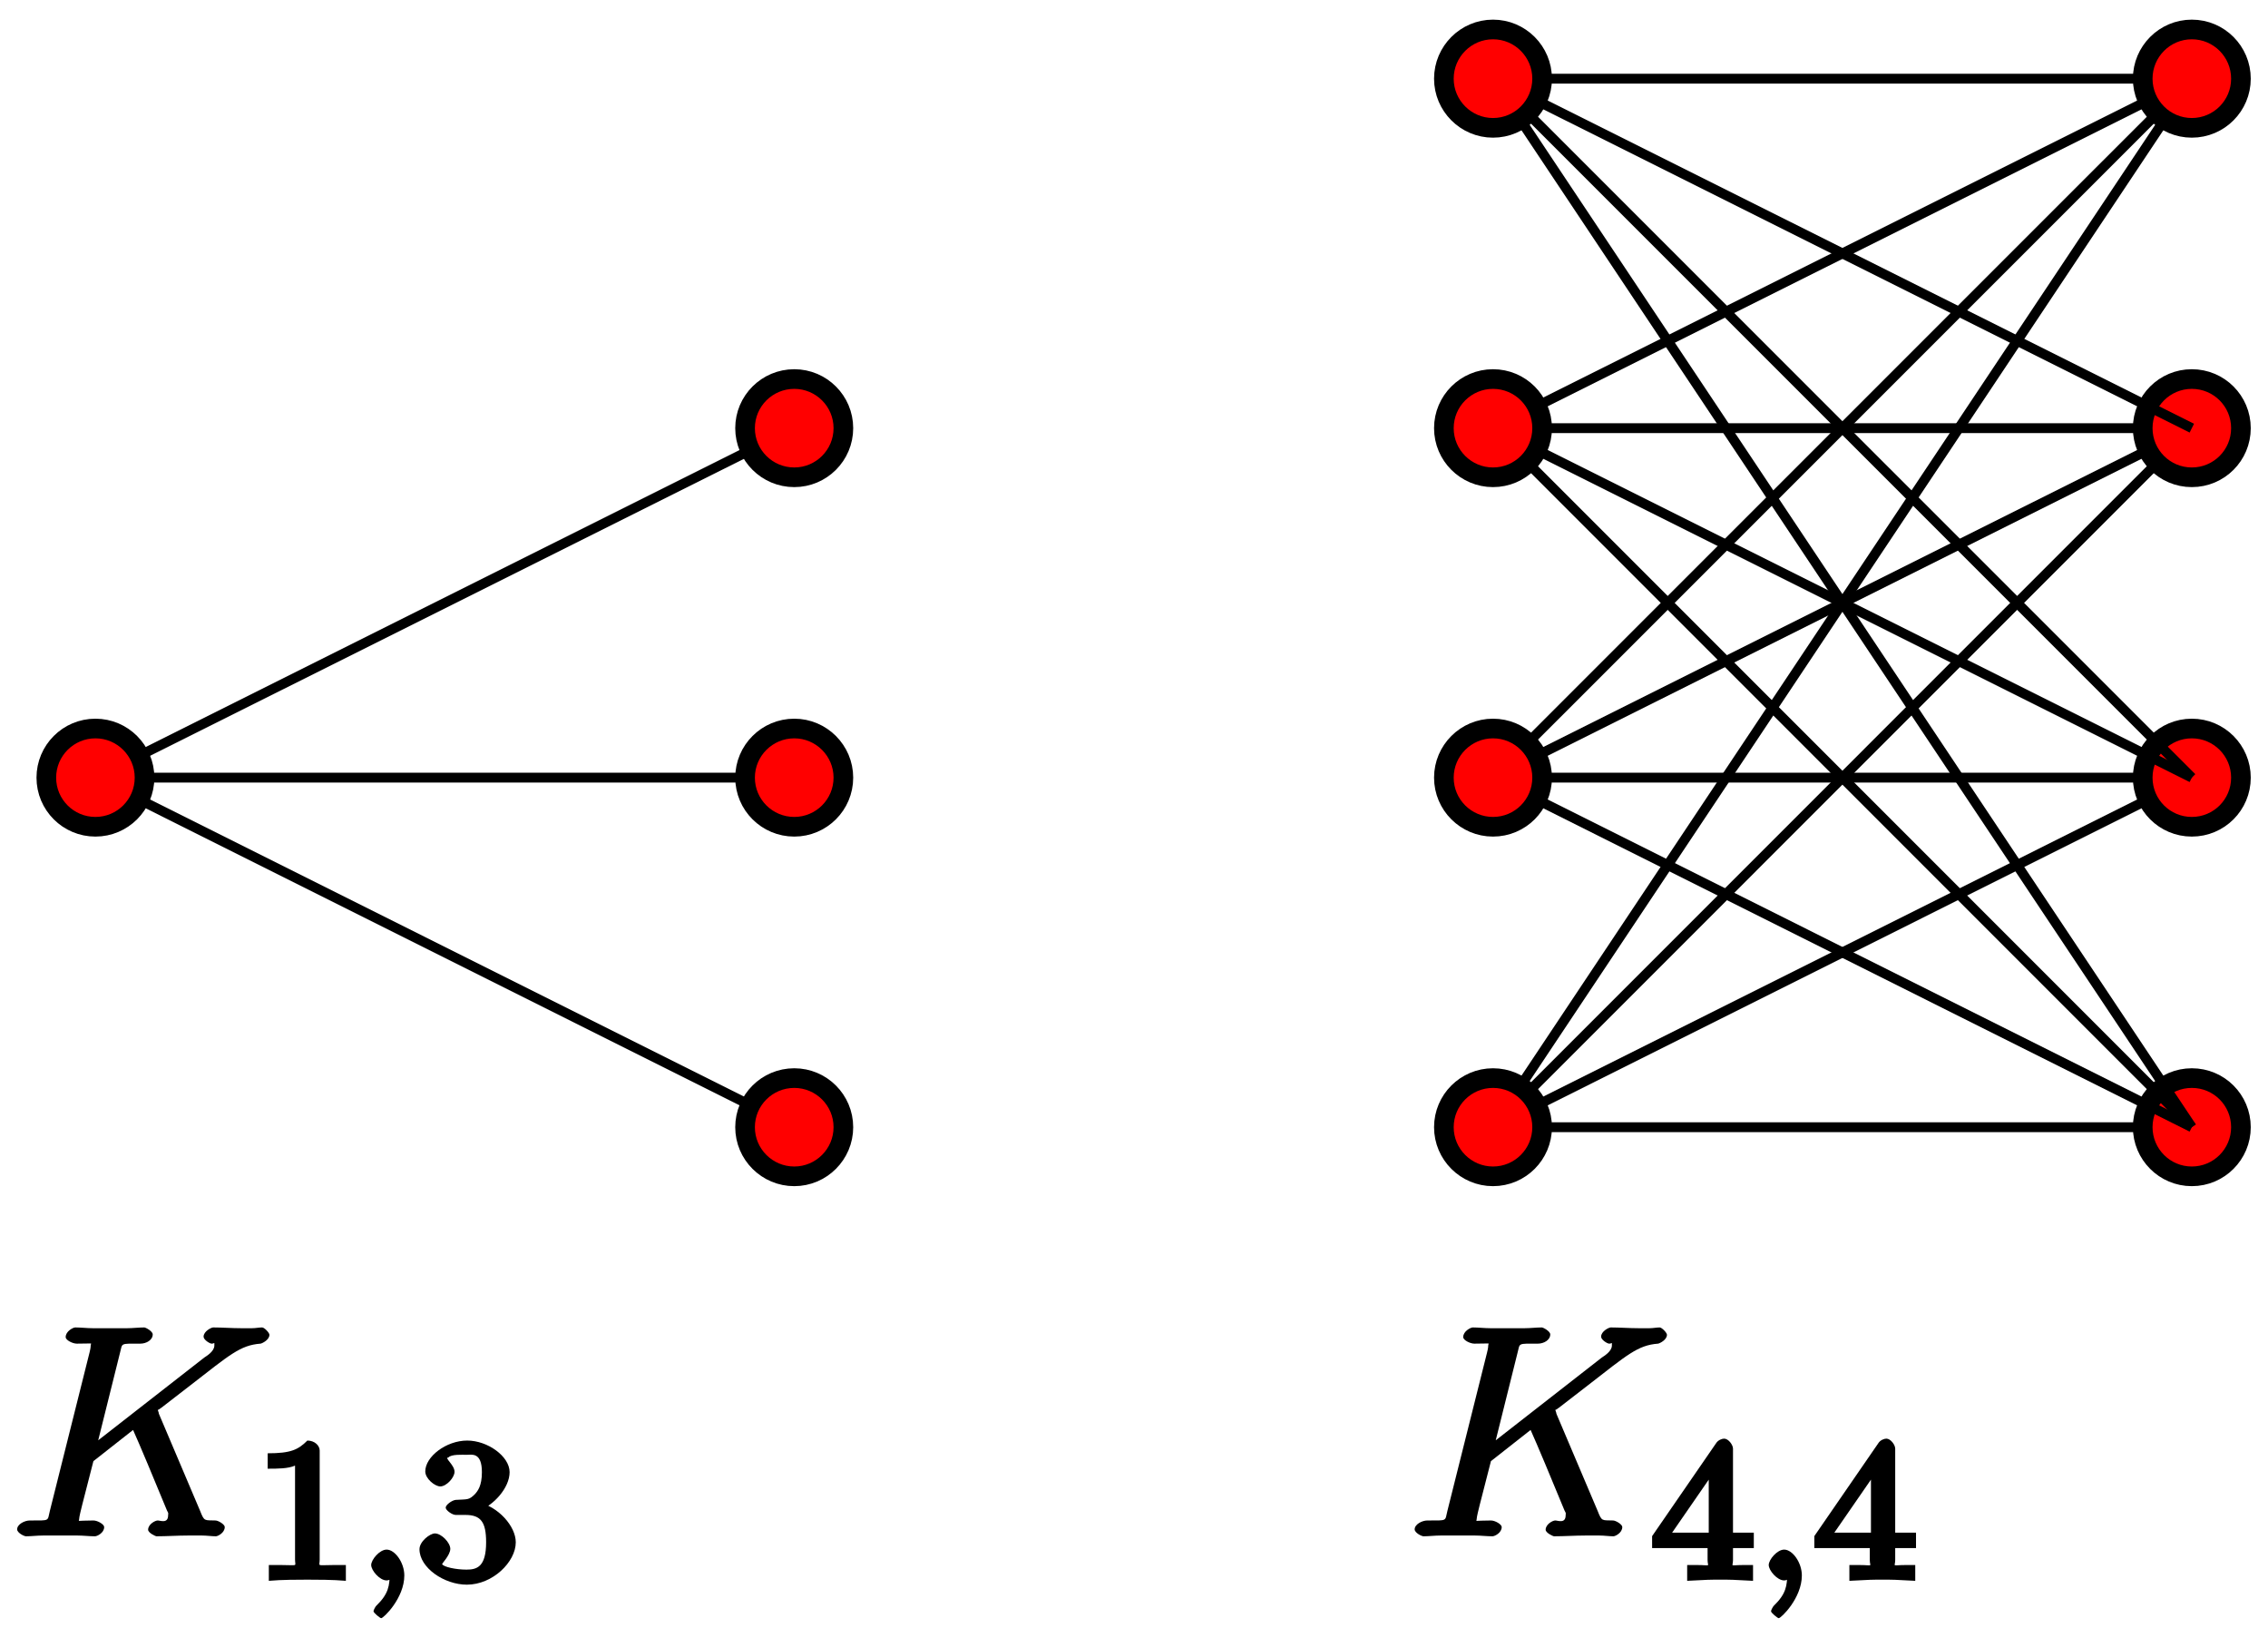
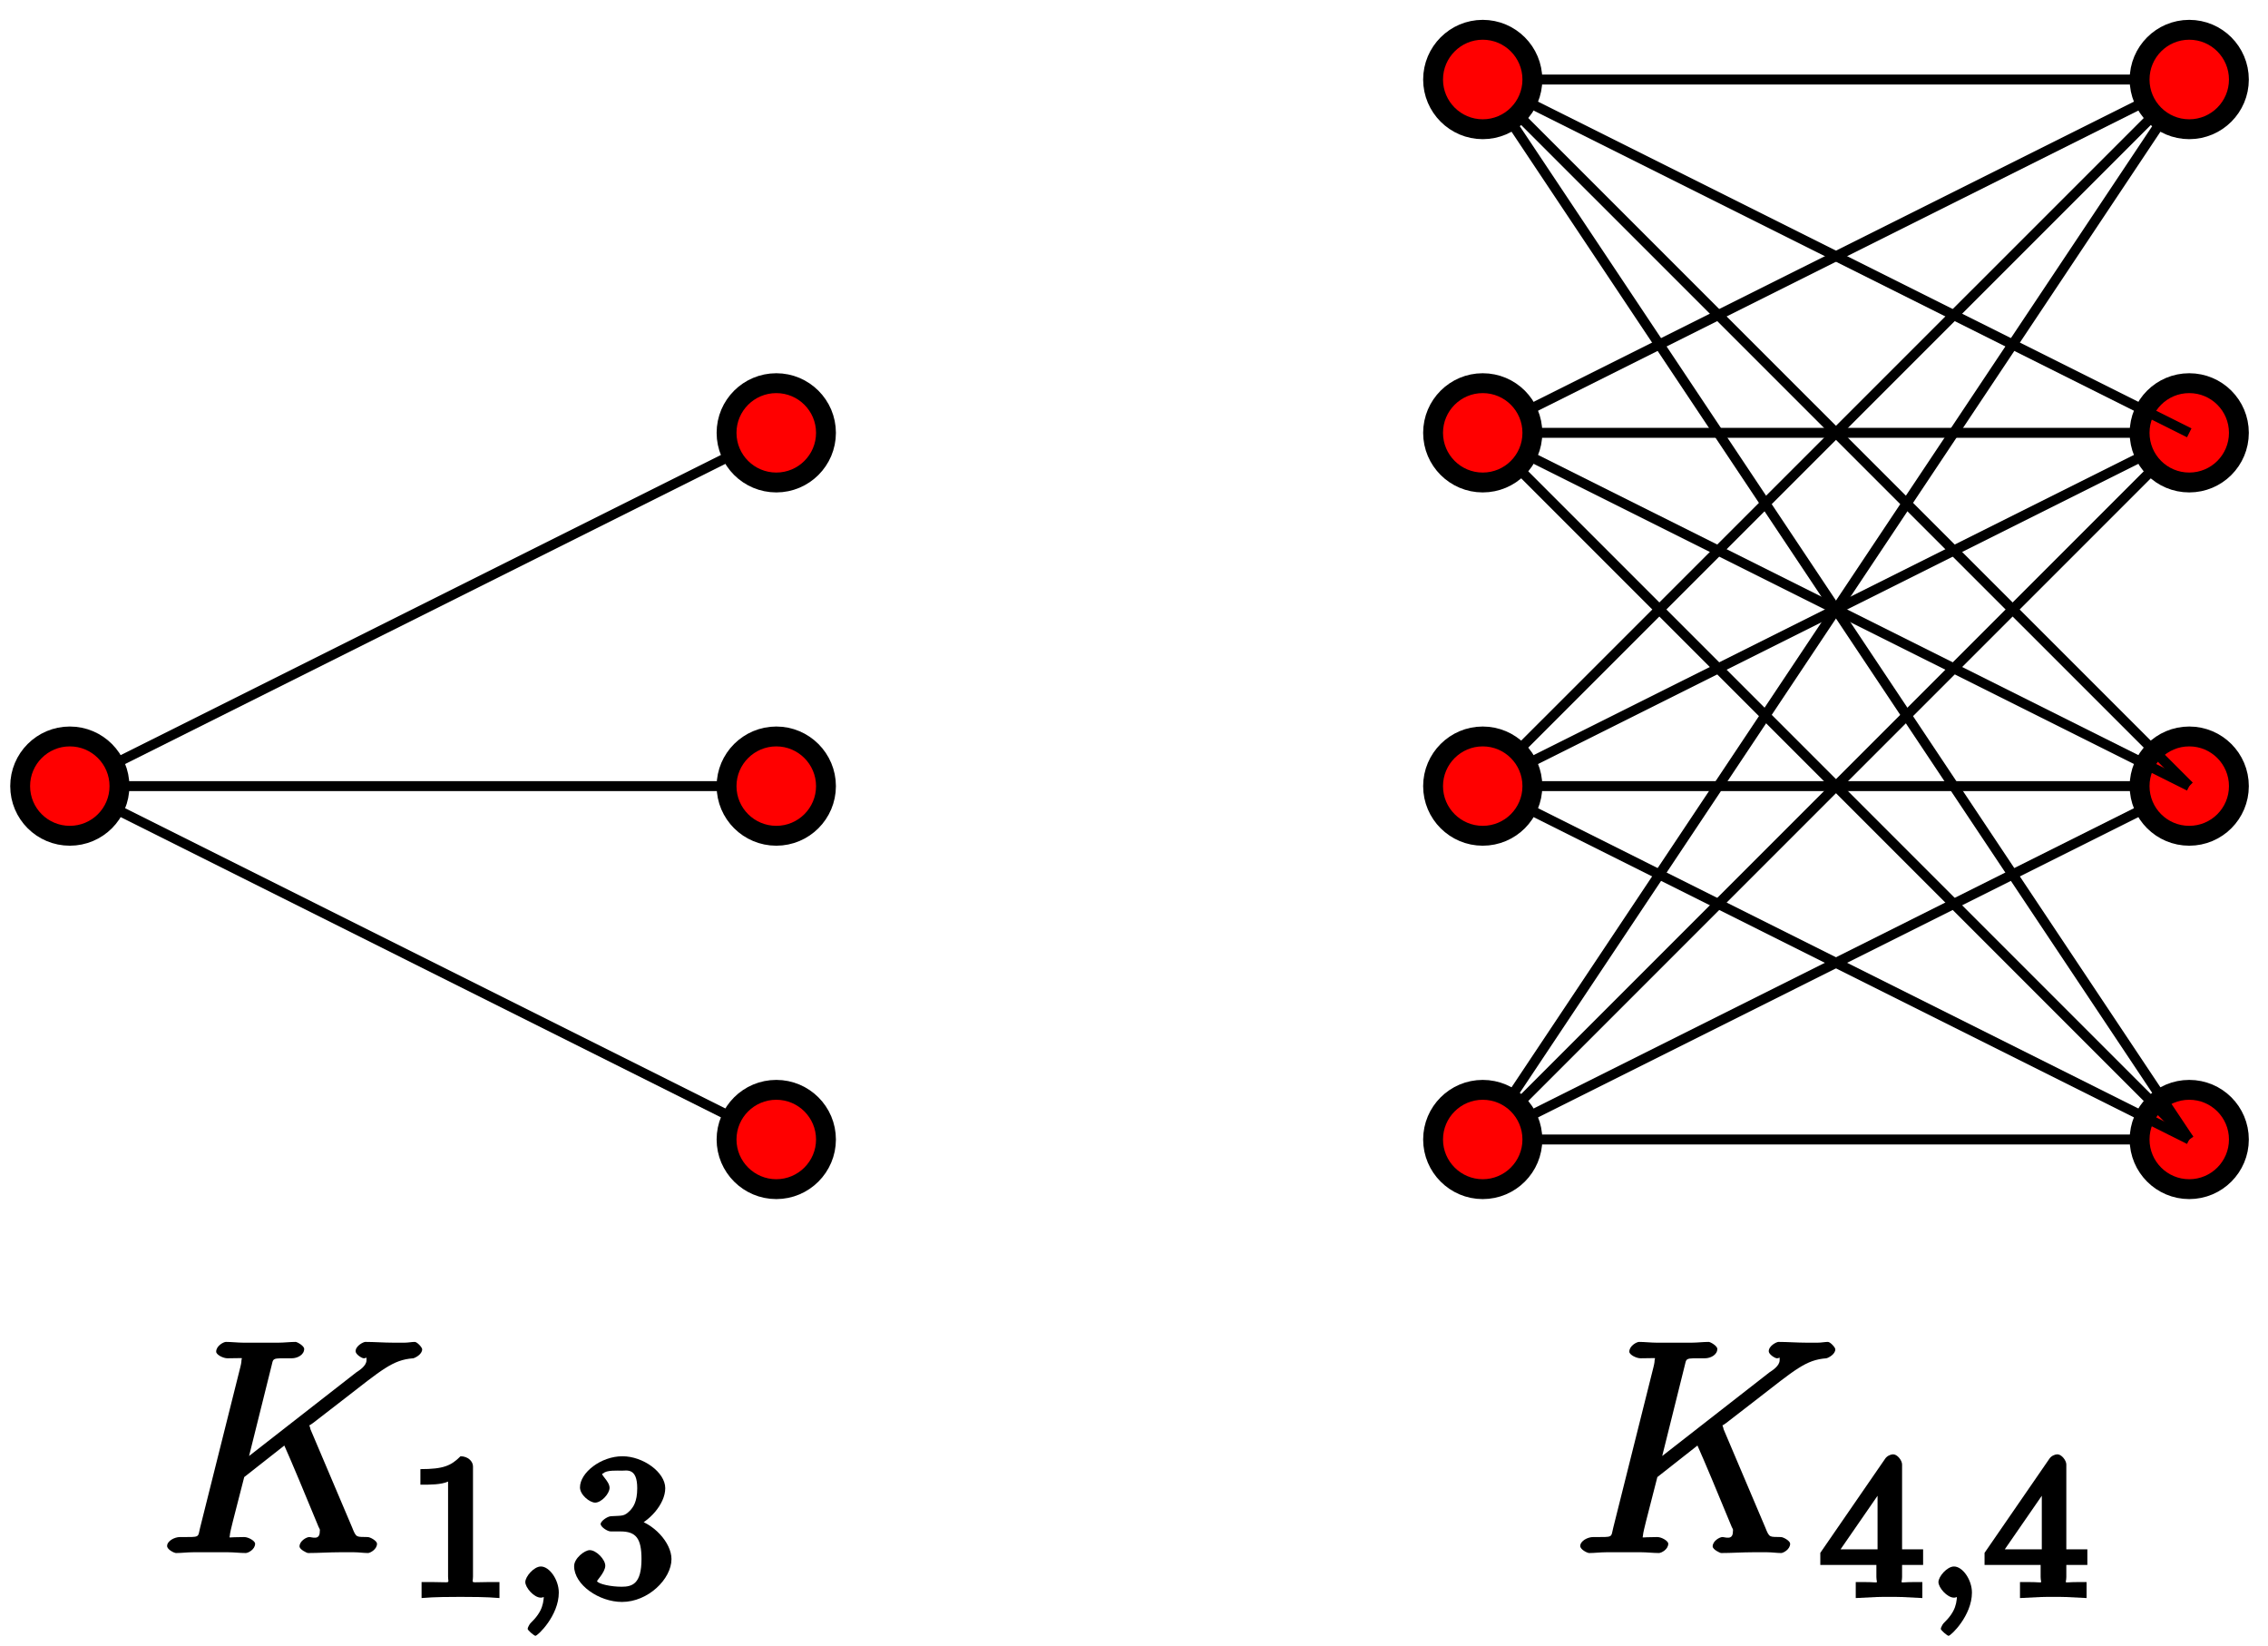
- <svg xmlns="http://www.w3.org/2000/svg" xmlns:xlink="http://www.w3.org/1999/xlink" width="92pt" height="66pt" viewBox="0 0 92 66" version="1.1">
+ <svg xmlns="http://www.w3.org/2000/svg" xmlns:xlink="http://www.w3.org/1999/xlink" width="91pt" height="66pt" viewBox="0 0 91 66" version="1.1">
  <defs>
    <g>
      <symbol overflow="visible" id="glyph0-0">
        <path style="stroke:none;" d="" />
      </symbol>
      <symbol overflow="visible" id="glyph0-1">
        <path style="stroke:none;" d="M 6.125 -4.969 C 6.125 -5.016 6.078 -5.109 6.078 -5.141 C 6.078 -5.156 6.031 -5.062 6.234 -5.219 L 7.406 -6.125 C 9 -7.359 9.422 -7.75 10.25 -7.812 C 10.328 -7.828 10.609 -7.969 10.609 -8.172 C 10.609 -8.25 10.406 -8.469 10.312 -8.469 C 10.188 -8.469 10.047 -8.438 9.906 -8.438 L 9.453 -8.438 C 9.078 -8.438 8.688 -8.469 8.328 -8.469 C 8.25 -8.469 7.938 -8.312 7.938 -8.094 C 7.938 -7.969 8.188 -7.812 8.266 -7.812 C 8.391 -7.812 8.375 -7.906 8.375 -7.734 C 8.375 -7.5 8.062 -7.312 7.969 -7.25 L 3.281 -3.594 L 3.562 -3.484 L 4.547 -7.438 C 4.656 -7.844 4.531 -7.812 5.375 -7.812 C 5.609 -7.812 5.875 -7.953 5.875 -8.188 C 5.875 -8.312 5.594 -8.469 5.531 -8.469 C 5.312 -8.469 5.062 -8.438 4.844 -8.438 L 3.438 -8.438 C 3.219 -8.438 2.953 -8.469 2.734 -8.469 C 2.641 -8.469 2.344 -8.312 2.344 -8.078 C 2.344 -7.953 2.625 -7.812 2.797 -7.812 C 3.531 -7.812 3.359 -7.859 3.359 -7.734 C 3.359 -7.703 3.359 -7.641 3.312 -7.453 L 1.703 -1.031 C 1.594 -0.609 1.734 -0.641 0.891 -0.641 C 0.672 -0.641 0.375 -0.484 0.375 -0.281 C 0.375 -0.141 0.656 0 0.734 0 C 0.953 0 1.188 -0.031 1.422 -0.031 L 2.828 -0.031 C 3.047 -0.031 3.297 0 3.531 0 C 3.625 0 3.906 -0.141 3.906 -0.375 C 3.906 -0.484 3.641 -0.641 3.469 -0.641 C 2.734 -0.641 2.891 -0.578 2.891 -0.703 C 2.891 -0.781 2.969 -1.094 3.016 -1.281 L 3.469 -3.047 L 5.078 -4.312 C 5.312 -3.797 5.953 -2.266 6.453 -1.047 C 6.531 -0.906 6.5 -0.938 6.5 -0.859 C 6.5 -0.5 6.188 -0.641 6.078 -0.641 C 5.969 -0.641 5.688 -0.484 5.688 -0.266 C 5.688 -0.141 5.984 0 6.031 0 C 6.438 0 6.891 -0.031 7.297 -0.031 L 7.875 -0.031 C 8.062 -0.031 8.266 0 8.438 0 C 8.516 0 8.797 -0.141 8.797 -0.375 C 8.797 -0.484 8.531 -0.641 8.422 -0.641 C 7.969 -0.656 7.969 -0.594 7.797 -1.031 Z M 6.125 -4.969 " />
      </symbol>
      <symbol overflow="visible" id="glyph1-0">
        <path style="stroke:none;" d="" />
      </symbol>
      <symbol overflow="visible" id="glyph1-1">
        <path style="stroke:none;" d="M 2.688 -5.266 C 2.688 -5.469 2.484 -5.672 2.188 -5.672 C 1.812 -5.297 1.516 -5.156 0.578 -5.156 L 0.578 -4.531 C 0.984 -4.531 1.406 -4.531 1.688 -4.656 L 1.688 -0.844 C 1.688 -0.547 1.844 -0.625 1.094 -0.625 L 0.625 -0.625 L 0.625 0.016 C 1.141 -0.031 1.828 -0.031 2.188 -0.031 C 2.547 -0.031 3.234 -0.031 3.75 0.016 L 3.75 -0.625 L 3.281 -0.625 C 2.531 -0.625 2.688 -0.547 2.688 -0.844 Z M 2.688 -5.266 " />
      </symbol>
      <symbol overflow="visible" id="glyph1-2">
        <path style="stroke:none;" d="M 2.016 -2.656 C 2.641 -2.656 2.859 -2.375 2.859 -1.547 C 2.859 -0.547 2.484 -0.438 2.062 -0.438 C 1.625 -0.438 1.141 -0.547 1.078 -0.656 C 1.031 -0.656 1.406 -1.016 1.406 -1.281 C 1.406 -1.531 1.047 -1.906 0.781 -1.906 C 0.578 -1.906 0.156 -1.578 0.156 -1.266 C 0.156 -0.516 1.156 0.172 2.078 0.172 C 3.125 0.172 4.062 -0.75 4.062 -1.547 C 4.062 -2.203 3.344 -3 2.531 -3.172 L 2.531 -2.812 C 3.156 -3.031 3.812 -3.75 3.812 -4.391 C 3.812 -5.031 2.922 -5.672 2.094 -5.672 C 1.234 -5.672 0.391 -5.016 0.391 -4.422 C 0.391 -4.125 0.781 -3.812 1 -3.812 C 1.25 -3.812 1.578 -4.172 1.578 -4.406 C 1.578 -4.688 1.141 -4.984 1.328 -4.984 C 1.438 -5.125 1.922 -5.094 2.062 -5.094 C 2.266 -5.094 2.688 -5.219 2.688 -4.391 C 2.688 -3.828 2.516 -3.625 2.406 -3.5 C 2.156 -3.25 2.109 -3.297 1.625 -3.266 C 1.469 -3.25 1.219 -3.062 1.219 -2.953 C 1.219 -2.844 1.484 -2.656 1.625 -2.656 Z M 2.016 -2.656 " />
      </symbol>
      <symbol overflow="visible" id="glyph1-3">
        <path style="stroke:none;" d="M 3.328 -5.344 C 3.328 -5.5 3.141 -5.75 2.969 -5.75 C 2.875 -5.75 2.719 -5.688 2.641 -5.562 L 0.047 -1.797 L 0.047 -1.312 L 2.297 -1.312 L 2.297 -0.828 C 2.297 -0.531 2.469 -0.625 1.844 -0.625 L 1.469 -0.625 L 1.469 0.016 C 2.344 -0.031 2.359 -0.031 2.812 -0.031 C 3.266 -0.031 3.281 -0.031 4.141 0.016 L 4.141 -0.625 L 3.781 -0.625 C 3.156 -0.625 3.328 -0.531 3.328 -0.828 L 3.328 -1.312 L 4.172 -1.312 L 4.172 -1.938 L 3.328 -1.938 Z M 2.344 -4.688 L 2.344 -1.938 L 0.859 -1.938 L 2.672 -4.562 Z M 2.344 -4.688 " />
      </symbol>
      <symbol overflow="visible" id="glyph2-0">
        <path style="stroke:none;" d="" />
      </symbol>
      <symbol overflow="visible" id="glyph2-1">
        <path style="stroke:none;" d="M 1.297 -0.297 C 1.297 0.219 1.25 0.547 0.75 1.031 C 0.719 1.062 0.641 1.203 0.641 1.25 C 0.641 1.312 0.906 1.531 0.953 1.531 C 1.047 1.531 1.891 0.719 1.891 -0.203 C 1.891 -0.719 1.516 -1.25 1.172 -1.25 C 0.891 -1.25 0.547 -0.844 0.547 -0.625 C 0.547 -0.406 0.891 0 1.172 0 C 1.375 0 1.672 -0.297 1.672 -0.297 Z M 1.297 -0.297 " />
      </symbol>
    </g>
  </defs>
  <g id="surface1">
    <g style="fill:rgb(0%,0%,0%);fill-opacity:1;">
-       <use xlink:href="#glyph0-1" x="0.32" y="62.3" />
+       <use xlink:href="#glyph0-1" x="6.33" y="62.3" />
    </g>
    <g style="fill:rgb(0%,0%,0%);fill-opacity:1;">
-       <use xlink:href="#glyph1-1" x="10.28" y="64.09" />
+       <use xlink:href="#glyph1-1" x="16.29" y="64.09" />
    </g>
    <g style="fill:rgb(0%,0%,0%);fill-opacity:1;">
-       <use xlink:href="#glyph2-1" x="14.51" y="64.09" />
+       <use xlink:href="#glyph2-1" x="20.53" y="64.09" />
    </g>
    <g style="fill:rgb(0%,0%,0%);fill-opacity:1;">
-       <use xlink:href="#glyph1-2" x="16.86" y="64.09" />
+       <use xlink:href="#glyph1-2" x="22.88" y="64.09" />
    </g>
    <g style="fill:rgb(0%,0%,0%);fill-opacity:1;">
-       <use xlink:href="#glyph0-1" x="57.01" y="62.3" />
+       <use xlink:href="#glyph0-1" x="63.03" y="62.3" />
    </g>
    <g style="fill:rgb(0%,0%,0%);fill-opacity:1;">
-       <use xlink:href="#glyph1-3" x="66.97" y="64.09" />
+       <use xlink:href="#glyph1-3" x="72.99" y="64.09" />
    </g>
    <g style="fill:rgb(0%,0%,0%);fill-opacity:1;">
-       <use xlink:href="#glyph2-1" x="71.2" y="64.09" />
+       <use xlink:href="#glyph2-1" x="77.23" y="64.09" />
    </g>
    <g style="fill:rgb(0%,0%,0%);fill-opacity:1;">
-       <use xlink:href="#glyph1-3" x="73.55" y="64.09" />
+       <use xlink:href="#glyph1-3" x="79.58" y="64.09" />
    </g>
-     <path style="fill:none;stroke-width:0.399;stroke-linecap:butt;stroke-linejoin:miter;stroke:rgb(0%,0%,0%);stroke-opacity:1;stroke-miterlimit:10;" d="M 0.001 14.175 L 28.349 -0.001 " transform="matrix(1,0,0,-1,3.87,45.71)" />
-     <path style="fill-rule:nonzero;fill:rgb(100%,0%,0%);fill-opacity:1;stroke-width:0.797;stroke-linecap:butt;stroke-linejoin:miter;stroke:rgb(0%,0%,0%);stroke-opacity:1;stroke-miterlimit:10;" d="M 30.341 -0.001 C 30.341 1.101 29.446 1.991 28.349 1.991 C 27.247 1.991 26.353 1.101 26.353 -0.001 C 26.353 -1.099 27.247 -1.993 28.349 -1.993 C 29.446 -1.993 30.341 -1.099 30.341 -0.001 Z M 30.341 -0.001 " transform="matrix(1,0,0,-1,3.87,45.71)" />
-     <path style="fill:none;stroke-width:0.399;stroke-linecap:butt;stroke-linejoin:miter;stroke:rgb(0%,0%,0%);stroke-opacity:1;stroke-miterlimit:10;" d="M 0.001 14.175 L 28.349 14.175 " transform="matrix(1,0,0,-1,3.87,45.71)" />
-     <path style="fill-rule:nonzero;fill:rgb(100%,0%,0%);fill-opacity:1;stroke-width:0.797;stroke-linecap:butt;stroke-linejoin:miter;stroke:rgb(0%,0%,0%);stroke-opacity:1;stroke-miterlimit:10;" d="M 30.341 14.175 C 30.341 15.273 29.446 16.167 28.349 16.167 C 27.247 16.167 26.353 15.273 26.353 14.175 C 26.353 13.073 27.247 12.183 28.349 12.183 C 29.446 12.183 30.341 13.073 30.341 14.175 Z M 30.341 14.175 " transform="matrix(1,0,0,-1,3.87,45.71)" />
-     <path style="fill:none;stroke-width:0.399;stroke-linecap:butt;stroke-linejoin:miter;stroke:rgb(0%,0%,0%);stroke-opacity:1;stroke-miterlimit:10;" d="M 0.001 14.175 L 28.349 28.347 " transform="matrix(1,0,0,-1,3.87,45.71)" />
-     <path style="fill-rule:nonzero;fill:rgb(100%,0%,0%);fill-opacity:1;stroke-width:0.797;stroke-linecap:butt;stroke-linejoin:miter;stroke:rgb(0%,0%,0%);stroke-opacity:1;stroke-miterlimit:10;" d="M 30.341 28.347 C 30.341 29.448 29.446 30.339 28.349 30.339 C 27.247 30.339 26.353 29.448 26.353 28.347 C 26.353 27.245 27.247 26.355 28.349 26.355 C 29.446 26.355 30.341 27.245 30.341 28.347 Z M 30.341 28.347 " transform="matrix(1,0,0,-1,3.87,45.71)" />
-     <path style="fill-rule:nonzero;fill:rgb(100%,0%,0%);fill-opacity:1;stroke-width:0.797;stroke-linecap:butt;stroke-linejoin:miter;stroke:rgb(0%,0%,0%);stroke-opacity:1;stroke-miterlimit:10;" d="M 1.993 14.175 C 1.993 15.273 1.099 16.167 0.001 16.167 C -1.1 16.167 -1.991 15.273 -1.991 14.175 C -1.991 13.073 -1.1 12.183 0.001 12.183 C 1.099 12.183 1.993 13.073 1.993 14.175 Z M 1.993 14.175 " transform="matrix(1,0,0,-1,3.87,45.71)" />
-     <path style="fill:none;stroke-width:0.399;stroke-linecap:butt;stroke-linejoin:miter;stroke:rgb(0%,0%,0%);stroke-opacity:1;stroke-miterlimit:10;" d="M 56.693 -0.001 L 85.04 -0.001 " transform="matrix(1,0,0,-1,3.87,45.71)" />
-     <path style="fill:none;stroke-width:0.399;stroke-linecap:butt;stroke-linejoin:miter;stroke:rgb(0%,0%,0%);stroke-opacity:1;stroke-miterlimit:10;" d="M 56.693 -0.001 L 85.04 14.175 " transform="matrix(1,0,0,-1,3.87,45.71)" />
-     <path style="fill:none;stroke-width:0.399;stroke-linecap:butt;stroke-linejoin:miter;stroke:rgb(0%,0%,0%);stroke-opacity:1;stroke-miterlimit:10;" d="M 56.693 -0.001 L 85.04 28.347 " transform="matrix(1,0,0,-1,3.87,45.71)" />
-     <path style="fill:none;stroke-width:0.399;stroke-linecap:butt;stroke-linejoin:miter;stroke:rgb(0%,0%,0%);stroke-opacity:1;stroke-miterlimit:10;" d="M 56.693 -0.001 L 85.04 42.519 " transform="matrix(1,0,0,-1,3.87,45.71)" />
-     <path style="fill-rule:nonzero;fill:rgb(100%,0%,0%);fill-opacity:1;stroke-width:0.797;stroke-linecap:butt;stroke-linejoin:miter;stroke:rgb(0%,0%,0%);stroke-opacity:1;stroke-miterlimit:10;" d="M 58.685 -0.001 C 58.685 1.101 57.794 1.991 56.693 1.991 C 55.595 1.991 54.7 1.101 54.7 -0.001 C 54.7 -1.099 55.595 -1.993 56.693 -1.993 C 57.794 -1.993 58.685 -1.099 58.685 -0.001 Z M 58.685 -0.001 " transform="matrix(1,0,0,-1,3.87,45.71)" />
-     <path style="fill-rule:nonzero;fill:rgb(100%,0%,0%);fill-opacity:1;stroke-width:0.797;stroke-linecap:butt;stroke-linejoin:miter;stroke:rgb(0%,0%,0%);stroke-opacity:1;stroke-miterlimit:10;" d="M 87.032 -0.001 C 87.032 1.101 86.142 1.991 85.04 1.991 C 83.939 1.991 83.048 1.101 83.048 -0.001 C 83.048 -1.099 83.939 -1.993 85.04 -1.993 C 86.142 -1.993 87.032 -1.099 87.032 -0.001 Z M 87.032 -0.001 " transform="matrix(1,0,0,-1,3.87,45.71)" />
-     <path style="fill:none;stroke-width:0.399;stroke-linecap:butt;stroke-linejoin:miter;stroke:rgb(0%,0%,0%);stroke-opacity:1;stroke-miterlimit:10;" d="M 56.693 14.175 L 85.04 -0.001 " transform="matrix(1,0,0,-1,3.87,45.71)" />
-     <path style="fill:none;stroke-width:0.399;stroke-linecap:butt;stroke-linejoin:miter;stroke:rgb(0%,0%,0%);stroke-opacity:1;stroke-miterlimit:10;" d="M 56.693 14.175 L 85.04 14.175 " transform="matrix(1,0,0,-1,3.87,45.71)" />
-     <path style="fill:none;stroke-width:0.399;stroke-linecap:butt;stroke-linejoin:miter;stroke:rgb(0%,0%,0%);stroke-opacity:1;stroke-miterlimit:10;" d="M 56.693 14.175 L 85.04 28.347 " transform="matrix(1,0,0,-1,3.87,45.71)" />
-     <path style="fill:none;stroke-width:0.399;stroke-linecap:butt;stroke-linejoin:miter;stroke:rgb(0%,0%,0%);stroke-opacity:1;stroke-miterlimit:10;" d="M 56.693 14.175 L 85.04 42.519 " transform="matrix(1,0,0,-1,3.87,45.71)" />
-     <path style="fill-rule:nonzero;fill:rgb(100%,0%,0%);fill-opacity:1;stroke-width:0.797;stroke-linecap:butt;stroke-linejoin:miter;stroke:rgb(0%,0%,0%);stroke-opacity:1;stroke-miterlimit:10;" d="M 58.685 14.175 C 58.685 15.273 57.794 16.167 56.693 16.167 C 55.595 16.167 54.7 15.273 54.7 14.175 C 54.7 13.073 55.595 12.183 56.693 12.183 C 57.794 12.183 58.685 13.073 58.685 14.175 Z M 58.685 14.175 " transform="matrix(1,0,0,-1,3.87,45.71)" />
-     <path style="fill-rule:nonzero;fill:rgb(100%,0%,0%);fill-opacity:1;stroke-width:0.797;stroke-linecap:butt;stroke-linejoin:miter;stroke:rgb(0%,0%,0%);stroke-opacity:1;stroke-miterlimit:10;" d="M 87.032 14.175 C 87.032 15.273 86.142 16.167 85.04 16.167 C 83.939 16.167 83.048 15.273 83.048 14.175 C 83.048 13.073 83.939 12.183 85.04 12.183 C 86.142 12.183 87.032 13.073 87.032 14.175 Z M 87.032 14.175 " transform="matrix(1,0,0,-1,3.87,45.71)" />
-     <path style="fill:none;stroke-width:0.399;stroke-linecap:butt;stroke-linejoin:miter;stroke:rgb(0%,0%,0%);stroke-opacity:1;stroke-miterlimit:10;" d="M 56.693 28.347 L 85.04 -0.001 " transform="matrix(1,0,0,-1,3.87,45.71)" />
-     <path style="fill:none;stroke-width:0.399;stroke-linecap:butt;stroke-linejoin:miter;stroke:rgb(0%,0%,0%);stroke-opacity:1;stroke-miterlimit:10;" d="M 56.693 28.347 L 85.04 14.175 " transform="matrix(1,0,0,-1,3.87,45.71)" />
-     <path style="fill:none;stroke-width:0.399;stroke-linecap:butt;stroke-linejoin:miter;stroke:rgb(0%,0%,0%);stroke-opacity:1;stroke-miterlimit:10;" d="M 56.693 28.347 L 85.04 28.347 " transform="matrix(1,0,0,-1,3.87,45.71)" />
-     <path style="fill:none;stroke-width:0.399;stroke-linecap:butt;stroke-linejoin:miter;stroke:rgb(0%,0%,0%);stroke-opacity:1;stroke-miterlimit:10;" d="M 56.693 28.347 L 85.04 42.519 " transform="matrix(1,0,0,-1,3.87,45.71)" />
-     <path style="fill-rule:nonzero;fill:rgb(100%,0%,0%);fill-opacity:1;stroke-width:0.797;stroke-linecap:butt;stroke-linejoin:miter;stroke:rgb(0%,0%,0%);stroke-opacity:1;stroke-miterlimit:10;" d="M 58.685 28.347 C 58.685 29.448 57.794 30.339 56.693 30.339 C 55.595 30.339 54.7 29.448 54.7 28.347 C 54.7 27.245 55.595 26.355 56.693 26.355 C 57.794 26.355 58.685 27.245 58.685 28.347 Z M 58.685 28.347 " transform="matrix(1,0,0,-1,3.87,45.71)" />
-     <path style="fill-rule:nonzero;fill:rgb(100%,0%,0%);fill-opacity:1;stroke-width:0.797;stroke-linecap:butt;stroke-linejoin:miter;stroke:rgb(0%,0%,0%);stroke-opacity:1;stroke-miterlimit:10;" d="M 87.032 28.347 C 87.032 29.448 86.142 30.339 85.04 30.339 C 83.939 30.339 83.048 29.448 83.048 28.347 C 83.048 27.245 83.939 26.355 85.04 26.355 C 86.142 26.355 87.032 27.245 87.032 28.347 Z M 87.032 28.347 " transform="matrix(1,0,0,-1,3.87,45.71)" />
-     <path style="fill:none;stroke-width:0.399;stroke-linecap:butt;stroke-linejoin:miter;stroke:rgb(0%,0%,0%);stroke-opacity:1;stroke-miterlimit:10;" d="M 56.693 42.519 L 85.04 -0.001 " transform="matrix(1,0,0,-1,3.87,45.71)" />
-     <path style="fill:none;stroke-width:0.399;stroke-linecap:butt;stroke-linejoin:miter;stroke:rgb(0%,0%,0%);stroke-opacity:1;stroke-miterlimit:10;" d="M 56.693 42.519 L 85.04 14.175 " transform="matrix(1,0,0,-1,3.87,45.71)" />
-     <path style="fill:none;stroke-width:0.399;stroke-linecap:butt;stroke-linejoin:miter;stroke:rgb(0%,0%,0%);stroke-opacity:1;stroke-miterlimit:10;" d="M 56.693 42.519 L 85.04 28.347 " transform="matrix(1,0,0,-1,3.87,45.71)" />
-     <path style="fill:none;stroke-width:0.399;stroke-linecap:butt;stroke-linejoin:miter;stroke:rgb(0%,0%,0%);stroke-opacity:1;stroke-miterlimit:10;" d="M 56.693 42.519 L 85.04 42.519 " transform="matrix(1,0,0,-1,3.87,45.71)" />
-     <path style="fill-rule:nonzero;fill:rgb(100%,0%,0%);fill-opacity:1;stroke-width:0.797;stroke-linecap:butt;stroke-linejoin:miter;stroke:rgb(0%,0%,0%);stroke-opacity:1;stroke-miterlimit:10;" d="M 58.685 42.519 C 58.685 43.62 57.794 44.515 56.693 44.515 C 55.595 44.515 54.7 43.62 54.7 42.519 C 54.7 41.421 55.595 40.526 56.693 40.526 C 57.794 40.526 58.685 41.421 58.685 42.519 Z M 58.685 42.519 " transform="matrix(1,0,0,-1,3.87,45.71)" />
-     <path style="fill-rule:nonzero;fill:rgb(100%,0%,0%);fill-opacity:1;stroke-width:0.797;stroke-linecap:butt;stroke-linejoin:miter;stroke:rgb(0%,0%,0%);stroke-opacity:1;stroke-miterlimit:10;" d="M 87.032 42.519 C 87.032 43.62 86.142 44.515 85.04 44.515 C 83.939 44.515 83.048 43.62 83.048 42.519 C 83.048 41.421 83.939 40.526 85.04 40.526 C 86.142 40.526 87.032 41.421 87.032 42.519 Z M 87.032 42.519 " transform="matrix(1,0,0,-1,3.87,45.71)" />
+     <path style="fill:none;stroke-width:0.399;stroke-linecap:butt;stroke-linejoin:miter;stroke:rgb(0%,0%,0%);stroke-opacity:1;stroke-miterlimit:10;" d="M 0.001 14.175 L 28.348 -0.001 " transform="matrix(1,0,0,-1,2.8,45.71)" />
+     <path style="fill-rule:nonzero;fill:rgb(100%,0%,0%);fill-opacity:1;stroke-width:0.797;stroke-linecap:butt;stroke-linejoin:miter;stroke:rgb(0%,0%,0%);stroke-opacity:1;stroke-miterlimit:10;" d="M 30.341 -0.001 C 30.341 1.101 29.446 1.991 28.348 1.991 C 27.247 1.991 26.352 1.101 26.352 -0.001 C 26.352 -1.099 27.247 -1.993 28.348 -1.993 C 29.446 -1.993 30.341 -1.099 30.341 -0.001 Z M 30.341 -0.001 " transform="matrix(1,0,0,-1,2.8,45.71)" />
+     <path style="fill:none;stroke-width:0.399;stroke-linecap:butt;stroke-linejoin:miter;stroke:rgb(0%,0%,0%);stroke-opacity:1;stroke-miterlimit:10;" d="M 0.001 14.175 L 28.348 14.175 " transform="matrix(1,0,0,-1,2.8,45.71)" />
+     <path style="fill-rule:nonzero;fill:rgb(100%,0%,0%);fill-opacity:1;stroke-width:0.797;stroke-linecap:butt;stroke-linejoin:miter;stroke:rgb(0%,0%,0%);stroke-opacity:1;stroke-miterlimit:10;" d="M 30.341 14.175 C 30.341 15.273 29.446 16.167 28.348 16.167 C 27.247 16.167 26.352 15.273 26.352 14.175 C 26.352 13.073 27.247 12.183 28.348 12.183 C 29.446 12.183 30.341 13.073 30.341 14.175 Z M 30.341 14.175 " transform="matrix(1,0,0,-1,2.8,45.71)" />
+     <path style="fill:none;stroke-width:0.399;stroke-linecap:butt;stroke-linejoin:miter;stroke:rgb(0%,0%,0%);stroke-opacity:1;stroke-miterlimit:10;" d="M 0.001 14.175 L 28.348 28.347 " transform="matrix(1,0,0,-1,2.8,45.71)" />
+     <path style="fill-rule:nonzero;fill:rgb(100%,0%,0%);fill-opacity:1;stroke-width:0.797;stroke-linecap:butt;stroke-linejoin:miter;stroke:rgb(0%,0%,0%);stroke-opacity:1;stroke-miterlimit:10;" d="M 30.341 28.347 C 30.341 29.448 29.446 30.339 28.348 30.339 C 27.247 30.339 26.352 29.448 26.352 28.347 C 26.352 27.245 27.247 26.355 28.348 26.355 C 29.446 26.355 30.341 27.245 30.341 28.347 Z M 30.341 28.347 " transform="matrix(1,0,0,-1,2.8,45.71)" />
+     <path style="fill-rule:nonzero;fill:rgb(100%,0%,0%);fill-opacity:1;stroke-width:0.797;stroke-linecap:butt;stroke-linejoin:miter;stroke:rgb(0%,0%,0%);stroke-opacity:1;stroke-miterlimit:10;" d="M 1.993 14.175 C 1.993 15.273 1.102 16.167 0.001 16.167 C -1.101 16.167 -1.991 15.273 -1.991 14.175 C -1.991 13.073 -1.101 12.183 0.001 12.183 C 1.102 12.183 1.993 13.073 1.993 14.175 Z M 1.993 14.175 " transform="matrix(1,0,0,-1,2.8,45.71)" />
+     <path style="fill:none;stroke-width:0.399;stroke-linecap:butt;stroke-linejoin:miter;stroke:rgb(0%,0%,0%);stroke-opacity:1;stroke-miterlimit:10;" d="M 56.692 -0.001 L 85.04 -0.001 " transform="matrix(1,0,0,-1,2.8,45.71)" />
+     <path style="fill:none;stroke-width:0.399;stroke-linecap:butt;stroke-linejoin:miter;stroke:rgb(0%,0%,0%);stroke-opacity:1;stroke-miterlimit:10;" d="M 56.692 -0.001 L 85.04 14.175 " transform="matrix(1,0,0,-1,2.8,45.71)" />
+     <path style="fill:none;stroke-width:0.399;stroke-linecap:butt;stroke-linejoin:miter;stroke:rgb(0%,0%,0%);stroke-opacity:1;stroke-miterlimit:10;" d="M 56.692 -0.001 L 85.04 28.347 " transform="matrix(1,0,0,-1,2.8,45.71)" />
+     <path style="fill:none;stroke-width:0.399;stroke-linecap:butt;stroke-linejoin:miter;stroke:rgb(0%,0%,0%);stroke-opacity:1;stroke-miterlimit:10;" d="M 56.692 -0.001 L 85.04 42.519 " transform="matrix(1,0,0,-1,2.8,45.71)" />
+     <path style="fill-rule:nonzero;fill:rgb(100%,0%,0%);fill-opacity:1;stroke-width:0.797;stroke-linecap:butt;stroke-linejoin:miter;stroke:rgb(0%,0%,0%);stroke-opacity:1;stroke-miterlimit:10;" d="M 58.684 -0.001 C 58.684 1.101 57.794 1.991 56.692 1.991 C 55.595 1.991 54.7 1.101 54.7 -0.001 C 54.7 -1.099 55.595 -1.993 56.692 -1.993 C 57.794 -1.993 58.684 -1.099 58.684 -0.001 Z M 58.684 -0.001 " transform="matrix(1,0,0,-1,2.8,45.71)" />
+     <path style="fill-rule:nonzero;fill:rgb(100%,0%,0%);fill-opacity:1;stroke-width:0.797;stroke-linecap:butt;stroke-linejoin:miter;stroke:rgb(0%,0%,0%);stroke-opacity:1;stroke-miterlimit:10;" d="M 87.032 -0.001 C 87.032 1.101 86.141 1.991 85.04 1.991 C 83.938 1.991 83.048 1.101 83.048 -0.001 C 83.048 -1.099 83.938 -1.993 85.04 -1.993 C 86.141 -1.993 87.032 -1.099 87.032 -0.001 Z M 87.032 -0.001 " transform="matrix(1,0,0,-1,2.8,45.71)" />
+     <path style="fill:none;stroke-width:0.399;stroke-linecap:butt;stroke-linejoin:miter;stroke:rgb(0%,0%,0%);stroke-opacity:1;stroke-miterlimit:10;" d="M 56.692 14.175 L 85.04 -0.001 " transform="matrix(1,0,0,-1,2.8,45.71)" />
+     <path style="fill:none;stroke-width:0.399;stroke-linecap:butt;stroke-linejoin:miter;stroke:rgb(0%,0%,0%);stroke-opacity:1;stroke-miterlimit:10;" d="M 56.692 14.175 L 85.04 14.175 " transform="matrix(1,0,0,-1,2.8,45.71)" />
+     <path style="fill:none;stroke-width:0.399;stroke-linecap:butt;stroke-linejoin:miter;stroke:rgb(0%,0%,0%);stroke-opacity:1;stroke-miterlimit:10;" d="M 56.692 14.175 L 85.04 28.347 " transform="matrix(1,0,0,-1,2.8,45.71)" />
+     <path style="fill:none;stroke-width:0.399;stroke-linecap:butt;stroke-linejoin:miter;stroke:rgb(0%,0%,0%);stroke-opacity:1;stroke-miterlimit:10;" d="M 56.692 14.175 L 85.04 42.519 " transform="matrix(1,0,0,-1,2.8,45.71)" />
+     <path style="fill-rule:nonzero;fill:rgb(100%,0%,0%);fill-opacity:1;stroke-width:0.797;stroke-linecap:butt;stroke-linejoin:miter;stroke:rgb(0%,0%,0%);stroke-opacity:1;stroke-miterlimit:10;" d="M 58.684 14.175 C 58.684 15.273 57.794 16.167 56.692 16.167 C 55.595 16.167 54.7 15.273 54.7 14.175 C 54.7 13.073 55.595 12.183 56.692 12.183 C 57.794 12.183 58.684 13.073 58.684 14.175 Z M 58.684 14.175 " transform="matrix(1,0,0,-1,2.8,45.71)" />
+     <path style="fill-rule:nonzero;fill:rgb(100%,0%,0%);fill-opacity:1;stroke-width:0.797;stroke-linecap:butt;stroke-linejoin:miter;stroke:rgb(0%,0%,0%);stroke-opacity:1;stroke-miterlimit:10;" d="M 87.032 14.175 C 87.032 15.273 86.141 16.167 85.04 16.167 C 83.938 16.167 83.048 15.273 83.048 14.175 C 83.048 13.073 83.938 12.183 85.04 12.183 C 86.141 12.183 87.032 13.073 87.032 14.175 Z M 87.032 14.175 " transform="matrix(1,0,0,-1,2.8,45.71)" />
+     <path style="fill:none;stroke-width:0.399;stroke-linecap:butt;stroke-linejoin:miter;stroke:rgb(0%,0%,0%);stroke-opacity:1;stroke-miterlimit:10;" d="M 56.692 28.347 L 85.04 -0.001 " transform="matrix(1,0,0,-1,2.8,45.71)" />
+     <path style="fill:none;stroke-width:0.399;stroke-linecap:butt;stroke-linejoin:miter;stroke:rgb(0%,0%,0%);stroke-opacity:1;stroke-miterlimit:10;" d="M 56.692 28.347 L 85.04 14.175 " transform="matrix(1,0,0,-1,2.8,45.71)" />
+     <path style="fill:none;stroke-width:0.399;stroke-linecap:butt;stroke-linejoin:miter;stroke:rgb(0%,0%,0%);stroke-opacity:1;stroke-miterlimit:10;" d="M 56.692 28.347 L 85.04 28.347 " transform="matrix(1,0,0,-1,2.8,45.71)" />
+     <path style="fill:none;stroke-width:0.399;stroke-linecap:butt;stroke-linejoin:miter;stroke:rgb(0%,0%,0%);stroke-opacity:1;stroke-miterlimit:10;" d="M 56.692 28.347 L 85.04 42.519 " transform="matrix(1,0,0,-1,2.8,45.71)" />
+     <path style="fill-rule:nonzero;fill:rgb(100%,0%,0%);fill-opacity:1;stroke-width:0.797;stroke-linecap:butt;stroke-linejoin:miter;stroke:rgb(0%,0%,0%);stroke-opacity:1;stroke-miterlimit:10;" d="M 58.684 28.347 C 58.684 29.448 57.794 30.339 56.692 30.339 C 55.595 30.339 54.7 29.448 54.7 28.347 C 54.7 27.245 55.595 26.355 56.692 26.355 C 57.794 26.355 58.684 27.245 58.684 28.347 Z M 58.684 28.347 " transform="matrix(1,0,0,-1,2.8,45.71)" />
+     <path style="fill-rule:nonzero;fill:rgb(100%,0%,0%);fill-opacity:1;stroke-width:0.797;stroke-linecap:butt;stroke-linejoin:miter;stroke:rgb(0%,0%,0%);stroke-opacity:1;stroke-miterlimit:10;" d="M 87.032 28.347 C 87.032 29.448 86.141 30.339 85.04 30.339 C 83.938 30.339 83.048 29.448 83.048 28.347 C 83.048 27.245 83.938 26.355 85.04 26.355 C 86.141 26.355 87.032 27.245 87.032 28.347 Z M 87.032 28.347 " transform="matrix(1,0,0,-1,2.8,45.71)" />
+     <path style="fill:none;stroke-width:0.399;stroke-linecap:butt;stroke-linejoin:miter;stroke:rgb(0%,0%,0%);stroke-opacity:1;stroke-miterlimit:10;" d="M 56.692 42.519 L 85.04 -0.001 " transform="matrix(1,0,0,-1,2.8,45.71)" />
+     <path style="fill:none;stroke-width:0.399;stroke-linecap:butt;stroke-linejoin:miter;stroke:rgb(0%,0%,0%);stroke-opacity:1;stroke-miterlimit:10;" d="M 56.692 42.519 L 85.04 14.175 " transform="matrix(1,0,0,-1,2.8,45.71)" />
+     <path style="fill:none;stroke-width:0.399;stroke-linecap:butt;stroke-linejoin:miter;stroke:rgb(0%,0%,0%);stroke-opacity:1;stroke-miterlimit:10;" d="M 56.692 42.519 L 85.04 28.347 " transform="matrix(1,0,0,-1,2.8,45.71)" />
+     <path style="fill:none;stroke-width:0.399;stroke-linecap:butt;stroke-linejoin:miter;stroke:rgb(0%,0%,0%);stroke-opacity:1;stroke-miterlimit:10;" d="M 56.692 42.519 L 85.04 42.519 " transform="matrix(1,0,0,-1,2.8,45.71)" />
+     <path style="fill-rule:nonzero;fill:rgb(100%,0%,0%);fill-opacity:1;stroke-width:0.797;stroke-linecap:butt;stroke-linejoin:miter;stroke:rgb(0%,0%,0%);stroke-opacity:1;stroke-miterlimit:10;" d="M 58.684 42.519 C 58.684 43.62 57.794 44.515 56.692 44.515 C 55.595 44.515 54.7 43.62 54.7 42.519 C 54.7 41.421 55.595 40.526 56.692 40.526 C 57.794 40.526 58.684 41.421 58.684 42.519 Z M 58.684 42.519 " transform="matrix(1,0,0,-1,2.8,45.71)" />
+     <path style="fill-rule:nonzero;fill:rgb(100%,0%,0%);fill-opacity:1;stroke-width:0.797;stroke-linecap:butt;stroke-linejoin:miter;stroke:rgb(0%,0%,0%);stroke-opacity:1;stroke-miterlimit:10;" d="M 87.032 42.519 C 87.032 43.62 86.141 44.515 85.04 44.515 C 83.938 44.515 83.048 43.62 83.048 42.519 C 83.048 41.421 83.938 40.526 85.04 40.526 C 86.141 40.526 87.032 41.421 87.032 42.519 Z M 87.032 42.519 " transform="matrix(1,0,0,-1,2.8,45.71)" />
  </g>
</svg>
